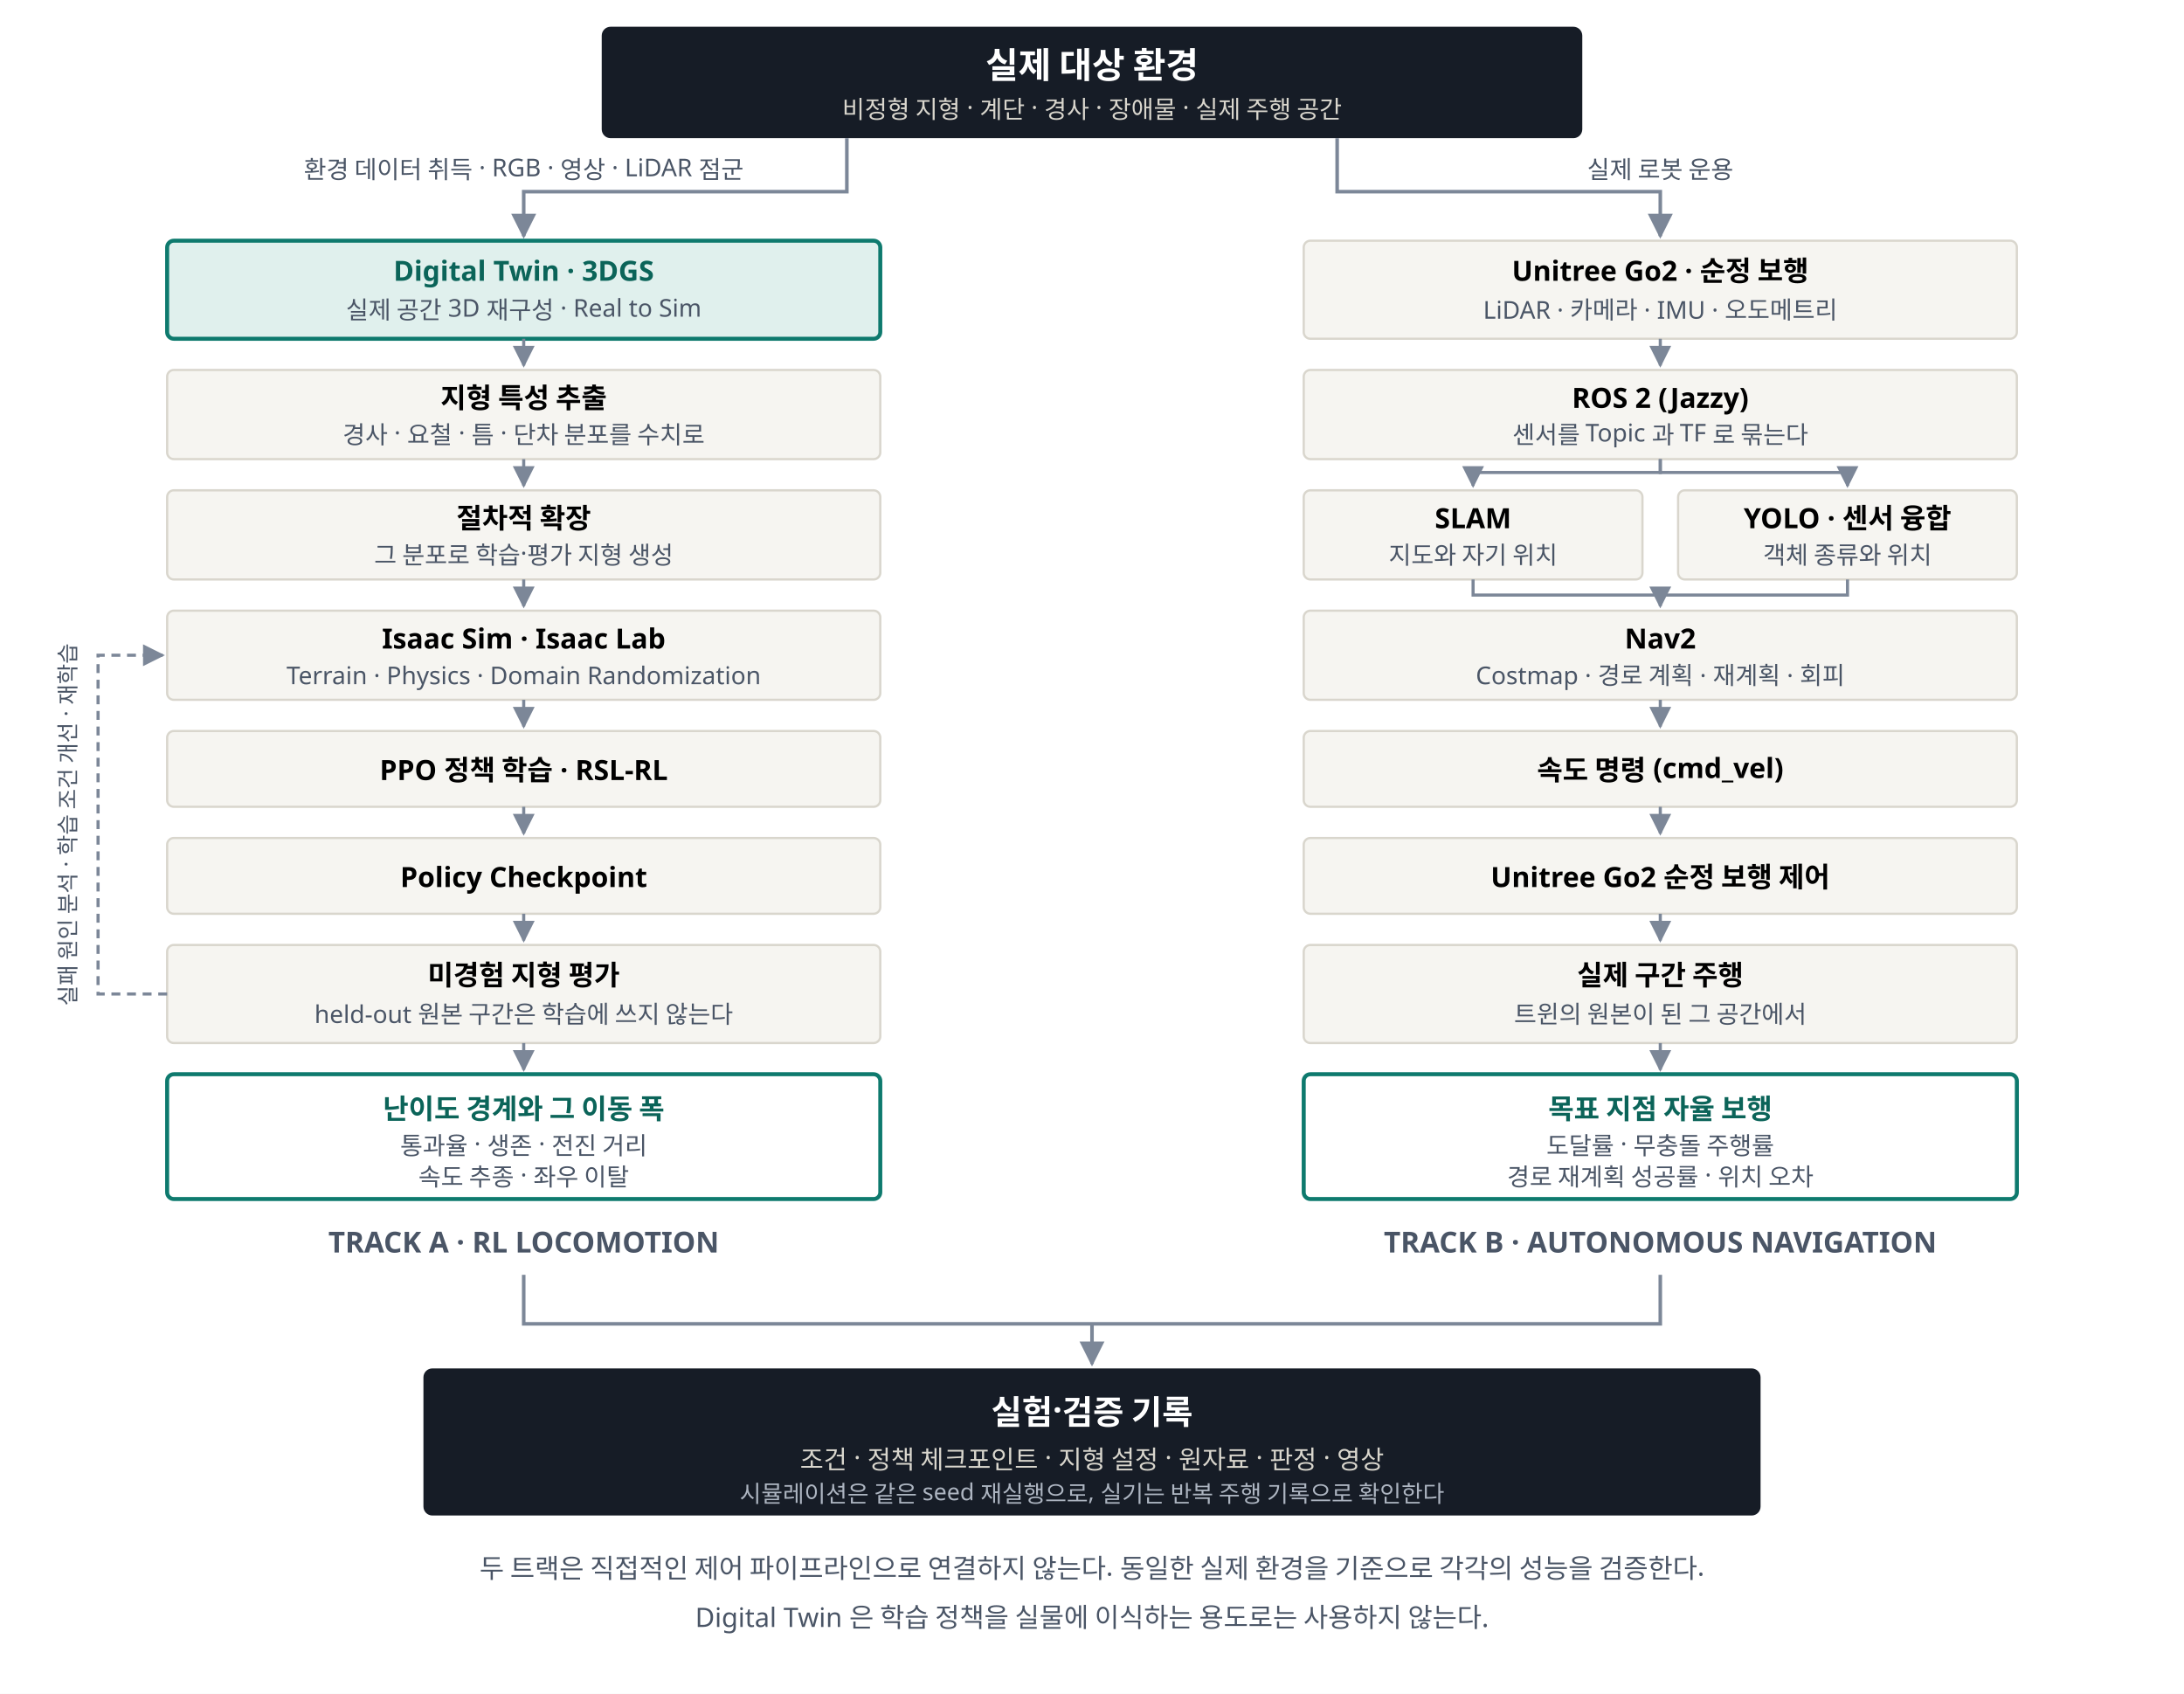
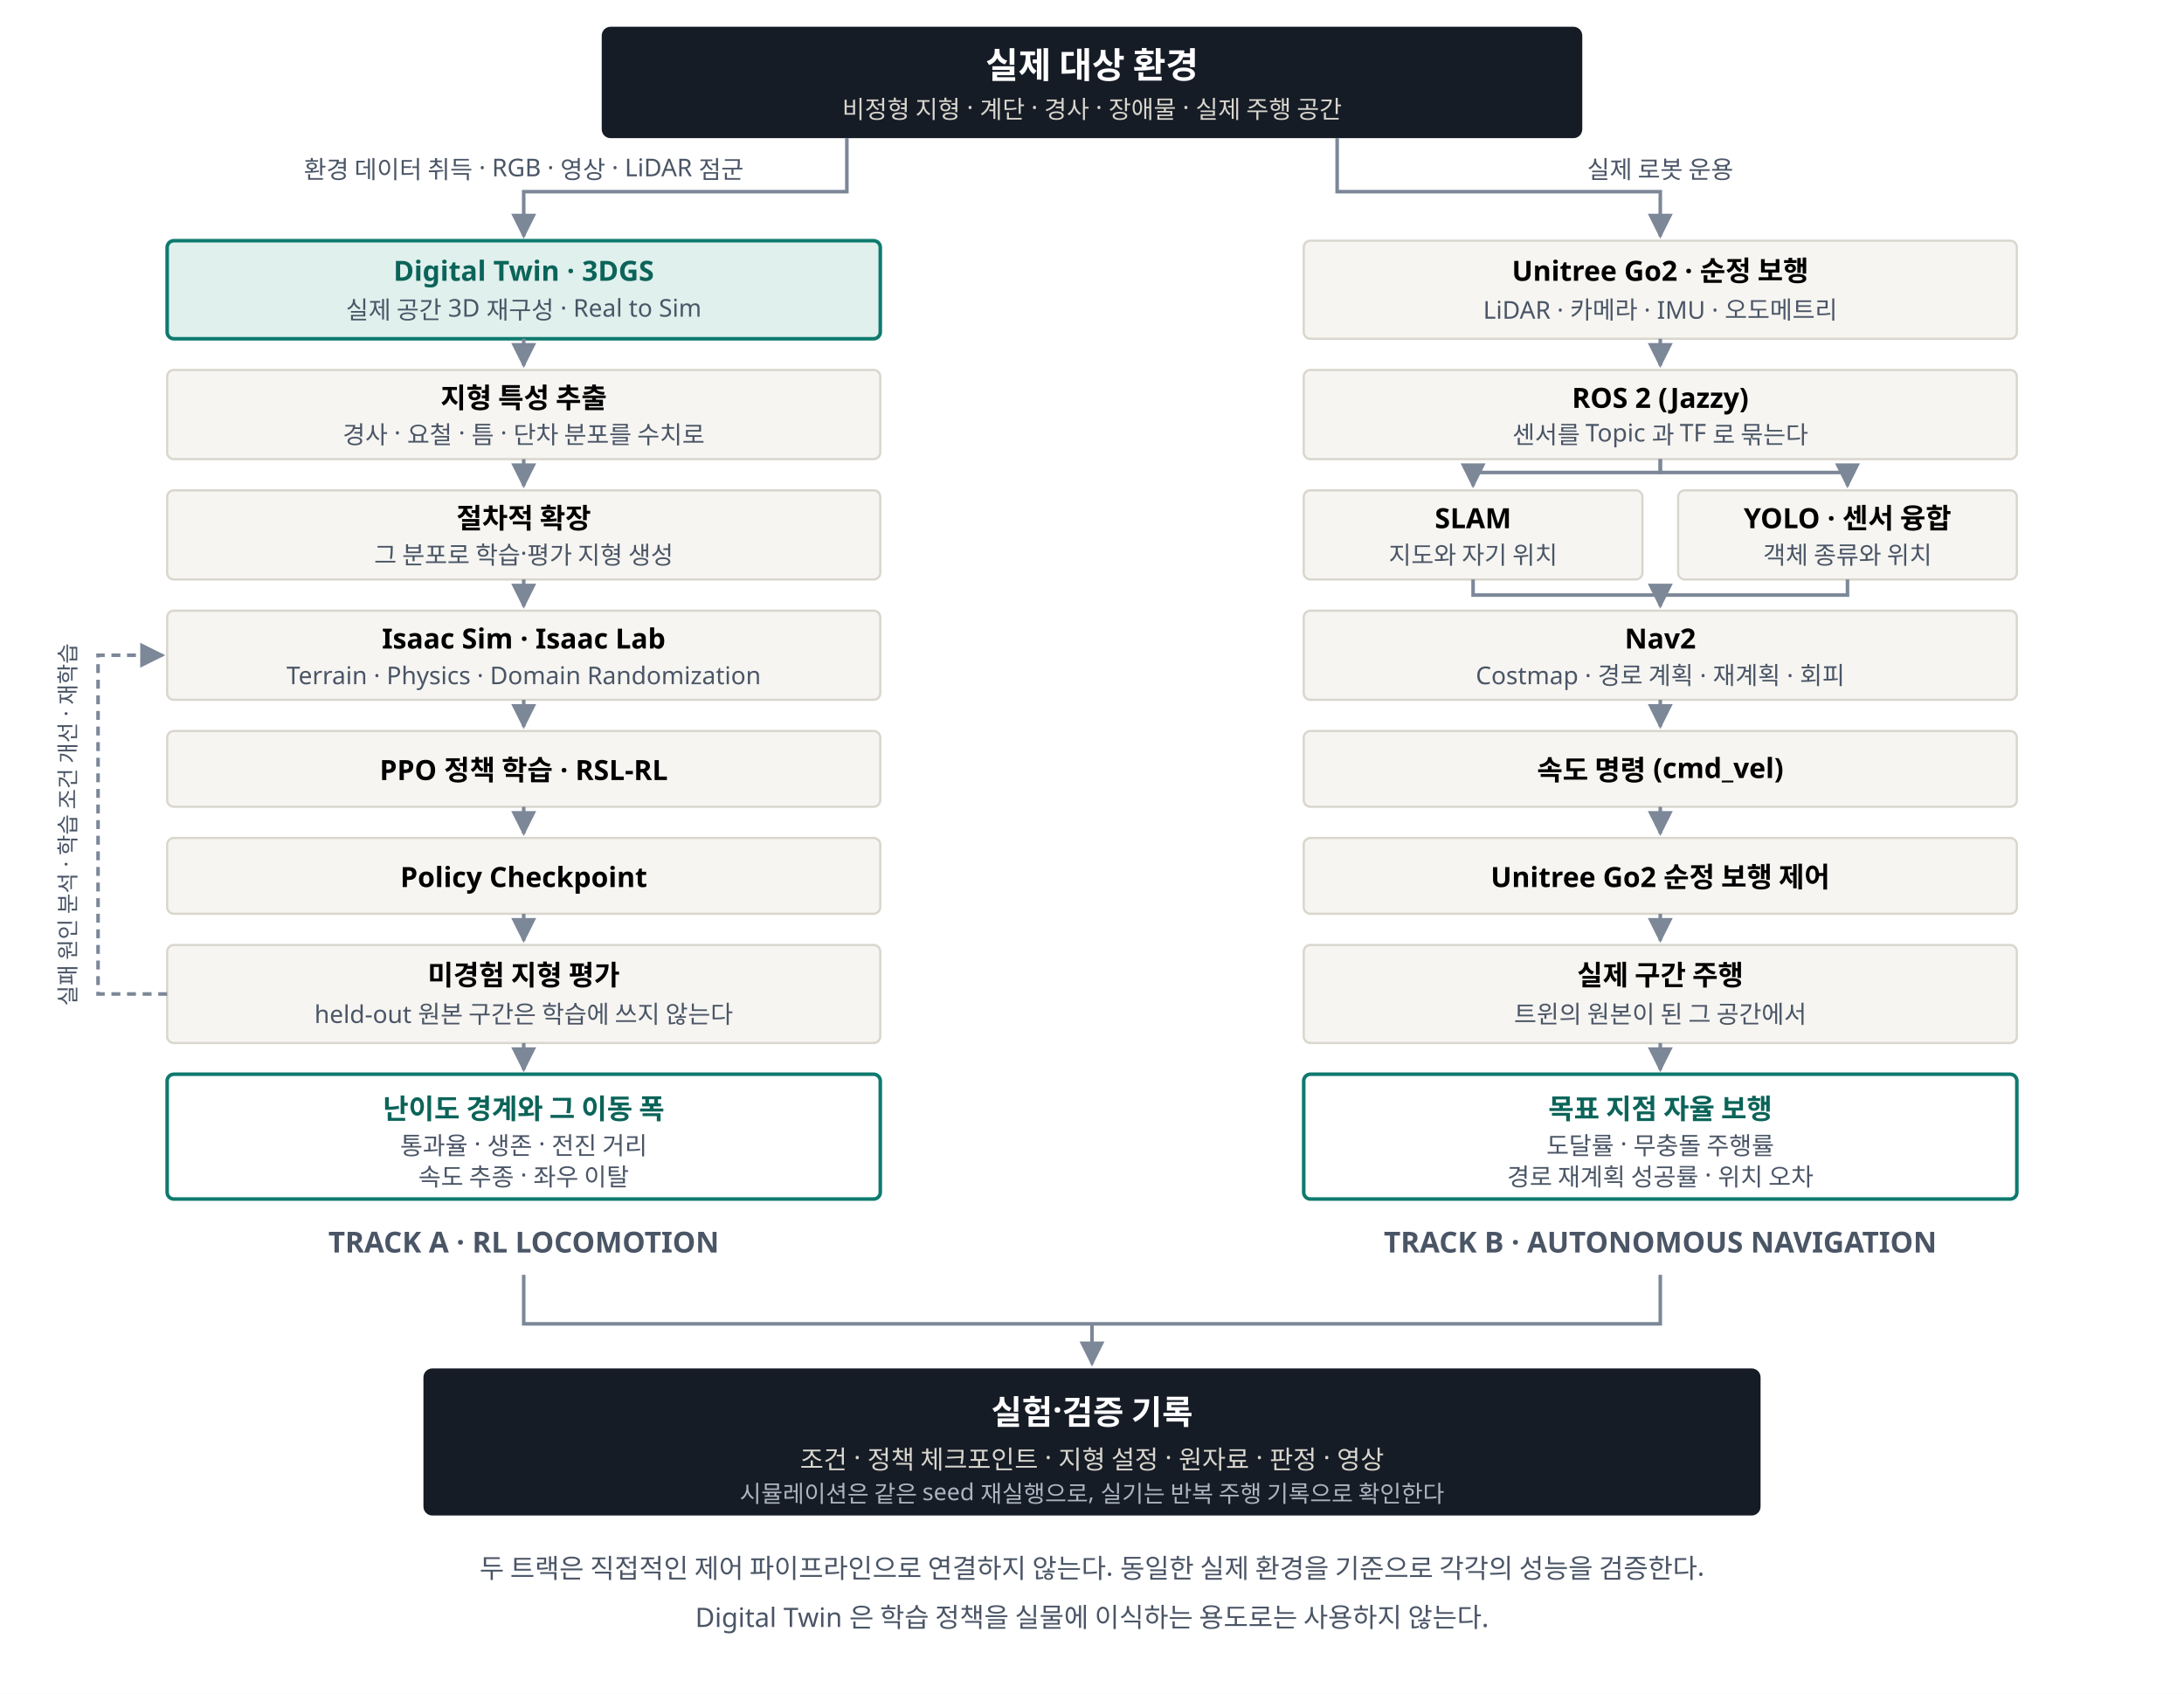
<svg xmlns="http://www.w3.org/2000/svg" viewBox="0 0 980 760" width="980" height="760" font-family="Malgun Gothic, 맑은 고딕, sans-serif">
  <defs>
    <marker id="b" viewBox="0 0 10 10" refX="9" refY="5" markerWidth="7" markerHeight="7" orient="auto">
      <path d="M0 0 L10 5 L0 10 z" fill="#7c8798" />
    </marker>
  </defs>
  <rect width="980" height="760" fill="#ffffff" />
  <rect x="270" y="12" width="440" height="50" rx="4" fill="#161c26" />
  <text x="490" y="35" text-anchor="middle" fill="#fff" font-size="16" font-weight="700">실제 대상 환경</text>
  <text x="490" y="53" text-anchor="middle" fill="#d9d6cd" font-size="11">비정형 지형 · 계단 · 경사 · 장애물 · 실제 주행 공간</text>
  <path d="M380 62 L380 86 L235 86 L235 106" fill="none" stroke="#7c8798" stroke-width="1.6" marker-end="url(#b)" />
  <path d="M600 62 L600 86 L745 86 L745 106" fill="none" stroke="#7c8798" stroke-width="1.6" marker-end="url(#b)" />
  <text x="235" y="80" text-anchor="middle" font-size="11" fill="#4a5566">환경 데이터 취득 · RGB · 영상 · LiDAR 점군</text>
  <text x="745" y="80" text-anchor="middle" font-size="11" fill="#4a5566">실제 로봇 운용</text>
  <g font-size="12.5">
-     <rect x="75" y="108" width="320" height="44" rx="3" fill="#e0f0ed" stroke="#0e7a6e" stroke-width="1.8" />
+     <rect x="75" y="108" width="320" height="44" rx="3" fill="#e0f0ed" stroke="#0e7a6e" stroke-width="1.6" />
    <text x="235" y="126" text-anchor="middle" font-weight="700" fill="#0b6459">Digital Twin · 3DGS</text>
    <text x="235" y="143" text-anchor="middle" font-size="11" fill="#4a5566">실제 공간 3D 재구성 · Real to Sim</text>
    <rect x="75" y="166" width="320" height="40" rx="3" fill="#f6f5f1" stroke="#d9d6cd" />
    <text x="235" y="183" text-anchor="middle" font-weight="700">지형 특성 추출</text>
    <text x="235" y="199" text-anchor="middle" font-size="11" fill="#4a5566">경사 · 요철 · 틈 · 단차 분포를 수치로</text>
    <rect x="75" y="220" width="320" height="40" rx="3" fill="#f6f5f1" stroke="#d9d6cd" />
    <text x="235" y="237" text-anchor="middle" font-weight="700">절차적 확장</text>
    <text x="235" y="253" text-anchor="middle" font-size="11" fill="#4a5566">그 분포로 학습·평가 지형 생성</text>
    <rect x="75" y="274" width="320" height="40" rx="3" fill="#f6f5f1" stroke="#d9d6cd" />
    <text x="235" y="291" text-anchor="middle" font-weight="700">Isaac Sim · Isaac Lab</text>
    <text x="235" y="307" text-anchor="middle" font-size="11" fill="#4a5566">Terrain · Physics · Domain Randomization</text>
    <rect x="75" y="328" width="320" height="34" rx="3" fill="#f6f5f1" stroke="#d9d6cd" />
    <text x="235" y="350" text-anchor="middle" font-weight="700">PPO 정책 학습 · RSL-RL</text>
    <rect x="75" y="376" width="320" height="34" rx="3" fill="#f6f5f1" stroke="#d9d6cd" />
    <text x="235" y="398" text-anchor="middle" font-weight="700">Policy Checkpoint</text>
    <rect x="75" y="424" width="320" height="44" rx="3" fill="#f6f5f1" stroke="#d9d6cd" />
    <text x="235" y="442" text-anchor="middle" font-weight="700">미경험 지형 평가</text>
    <text x="235" y="459" text-anchor="middle" font-size="11" fill="#4a5566">held-out 원본 구간은 학습에 쓰지 않는다</text>
-     <rect x="75" y="482" width="320" height="56" rx="3" fill="#fff" stroke="#0e7a6e" stroke-width="1.8" />
+     <rect x="75" y="482" width="320" height="56" rx="3" fill="#fff" stroke="#0e7a6e" stroke-width="1.6" />
    <text x="235" y="502" text-anchor="middle" font-weight="700" fill="#0b6459">난이도 경계와 그 이동 폭</text>
    <text x="235" y="518" text-anchor="middle" font-size="11" fill="#4a5566">통과율 · 생존 · 전진 거리</text>
    <text x="235" y="532" text-anchor="middle" font-size="11" fill="#4a5566">속도 추종 · 좌우 이탈</text>
  </g>
-   <g stroke="#7c8798" stroke-width="1.4" marker-end="url(#b)" fill="none">
+   <g stroke="#7c8798" stroke-width="1.6" marker-end="url(#b)" fill="none">
    <line x1="235" y1="152" x2="235" y2="164" />
    <line x1="235" y1="206" x2="235" y2="218" />
    <line x1="235" y1="260" x2="235" y2="272" />
    <line x1="235" y1="314" x2="235" y2="326" />
    <line x1="235" y1="362" x2="235" y2="374" />
    <line x1="235" y1="410" x2="235" y2="422" />
    <line x1="235" y1="468" x2="235" y2="480" />
  </g>
-   <path d="M75 446 L44 446 L44 294 L73 294" fill="none" stroke="#7c8798" stroke-width="1.4" stroke-dasharray="4 3" marker-end="url(#b)" />
+   <path d="M75 446 L44 446 L44 294 L73 294" fill="none" stroke="#7c8798" stroke-width="1.6" stroke-dasharray="4 3" marker-end="url(#b)" />
  <text x="34" y="370" font-size="10" fill="#4a5566" transform="rotate(-90 34 370)" text-anchor="middle">실패 원인 분석 · 학습 조건 개선 · 재학습</text>
  <g font-size="12.5">
    <rect x="585" y="108" width="320" height="44" rx="3" fill="#f6f5f1" stroke="#d9d6cd" />
    <text x="745" y="126" text-anchor="middle" font-weight="700">Unitree Go2 · 순정 보행</text>
    <text x="745" y="143" text-anchor="middle" font-size="11" fill="#4a5566">LiDAR · 카메라 · IMU · 오도메트리</text>
    <rect x="585" y="166" width="320" height="40" rx="3" fill="#f6f5f1" stroke="#d9d6cd" />
    <text x="745" y="183" text-anchor="middle" font-weight="700">ROS 2 (Jazzy)</text>
    <text x="745" y="199" text-anchor="middle" font-size="11" fill="#4a5566">센서를 Topic 과 TF 로 묶는다</text>
    <rect x="585" y="220" width="152" height="40" rx="3" fill="#f6f5f1" stroke="#d9d6cd" />
    <text x="661" y="237" text-anchor="middle" font-weight="700">SLAM</text>
    <text x="661" y="253" text-anchor="middle" font-size="11" fill="#4a5566">지도와 자기 위치</text>
    <rect x="753" y="220" width="152" height="40" rx="3" fill="#f6f5f1" stroke="#d9d6cd" />
    <text x="829" y="237" text-anchor="middle" font-weight="700">YOLO · 센서 융합</text>
    <text x="829" y="253" text-anchor="middle" font-size="11" fill="#4a5566">객체 종류와 위치</text>
    <rect x="585" y="274" width="320" height="40" rx="3" fill="#f6f5f1" stroke="#d9d6cd" />
    <text x="745" y="291" text-anchor="middle" font-weight="700">Nav2</text>
    <text x="745" y="307" text-anchor="middle" font-size="11" fill="#4a5566">Costmap · 경로 계획 · 재계획 · 회피</text>
    <rect x="585" y="328" width="320" height="34" rx="3" fill="#f6f5f1" stroke="#d9d6cd" />
    <text x="745" y="350" text-anchor="middle" font-weight="700">속도 명령 (cmd_vel)</text>
    <rect x="585" y="376" width="320" height="34" rx="3" fill="#f6f5f1" stroke="#d9d6cd" />
    <text x="745" y="398" text-anchor="middle" font-weight="700">Unitree Go2 순정 보행 제어</text>
    <rect x="585" y="424" width="320" height="44" rx="3" fill="#f6f5f1" stroke="#d9d6cd" />
    <text x="745" y="442" text-anchor="middle" font-weight="700">실제 구간 주행</text>
    <text x="745" y="459" text-anchor="middle" font-size="11" fill="#4a5566">트윈의 원본이 된 그 공간에서</text>
-     <rect x="585" y="482" width="320" height="56" rx="3" fill="#fff" stroke="#0e7a6e" stroke-width="1.8" />
+     <rect x="585" y="482" width="320" height="56" rx="3" fill="#fff" stroke="#0e7a6e" stroke-width="1.6" />
    <text x="745" y="502" text-anchor="middle" font-weight="700" fill="#0b6459">목표 지점 자율 보행</text>
    <text x="745" y="518" text-anchor="middle" font-size="11" fill="#4a5566">도달률 · 무충돌 주행률</text>
    <text x="745" y="532" text-anchor="middle" font-size="11" fill="#4a5566">경로 재계획 성공률 · 위치 오차</text>
  </g>
-   <g stroke="#7c8798" stroke-width="1.4" marker-end="url(#b)" fill="none">
+   <g stroke="#7c8798" stroke-width="1.6" marker-end="url(#b)" fill="none">
    <line x1="745" y1="152" x2="745" y2="164" />
    <path d="M745 206 L745 212 L661 212 L661 218" />
    <path d="M745 206 L745 212 L829 212 L829 218" />
    <path d="M661 260 L661 267 L745 267 L745 272" />
    <line x1="745" y1="314" x2="745" y2="326" />
    <line x1="745" y1="362" x2="745" y2="374" />
    <line x1="745" y1="410" x2="745" y2="422" />
    <line x1="745" y1="468" x2="745" y2="480" />
  </g>
-   <path d="M829 260 L829 267 L745 267" fill="none" stroke="#7c8798" stroke-width="1.4" />
+   <path d="M829 260 L829 267 L745 267" fill="none" stroke="#7c8798" stroke-width="1.6" />
  <text x="235" y="562" text-anchor="middle" font-size="13" font-weight="700" fill="#4a5566">TRACK A · RL LOCOMOTION</text>
  <text x="745" y="562" text-anchor="middle" font-size="13" font-weight="700" fill="#4a5566">TRACK B · AUTONOMOUS NAVIGATION</text>
  <path d="M235 572 L235 594 L490 594" fill="none" stroke="#7c8798" stroke-width="1.6" />
  <path d="M745 572 L745 594 L490 594" fill="none" stroke="#7c8798" stroke-width="1.6" />
  <line x1="490" y1="594" x2="490" y2="612" stroke="#7c8798" stroke-width="1.6" marker-end="url(#b)" />
  <rect x="190" y="614" width="600" height="66" rx="4" fill="#161c26" />
  <text x="490" y="639" text-anchor="middle" fill="#fff" font-size="15" font-weight="700">실험·검증 기록</text>
  <text x="490" y="659" text-anchor="middle" fill="#d9d6cd" font-size="11.5">조건 · 정책 체크포인트 · 지형 설정 · 원자료 · 판정 · 영상</text>
  <text x="490" y="674" text-anchor="middle" fill="#adb5c1" font-size="10.5">시뮬레이션은 같은 seed 재실행으로, 실기는 반복 주행 기록으로 확인한다</text>
  <text x="490" y="708" text-anchor="middle" font-size="12" fill="#4a5566">두 트랙은 직접적인 제어 파이프라인으로 연결하지 않는다. 동일한 실제 환경을 기준으로 각각의 성능을 검증한다.</text>
  <text x="490" y="730" text-anchor="middle" font-size="12" fill="#4a5566">Digital Twin 은 학습 정책을 실물에 이식하는 용도로는 사용하지 않는다.</text>
</svg>
